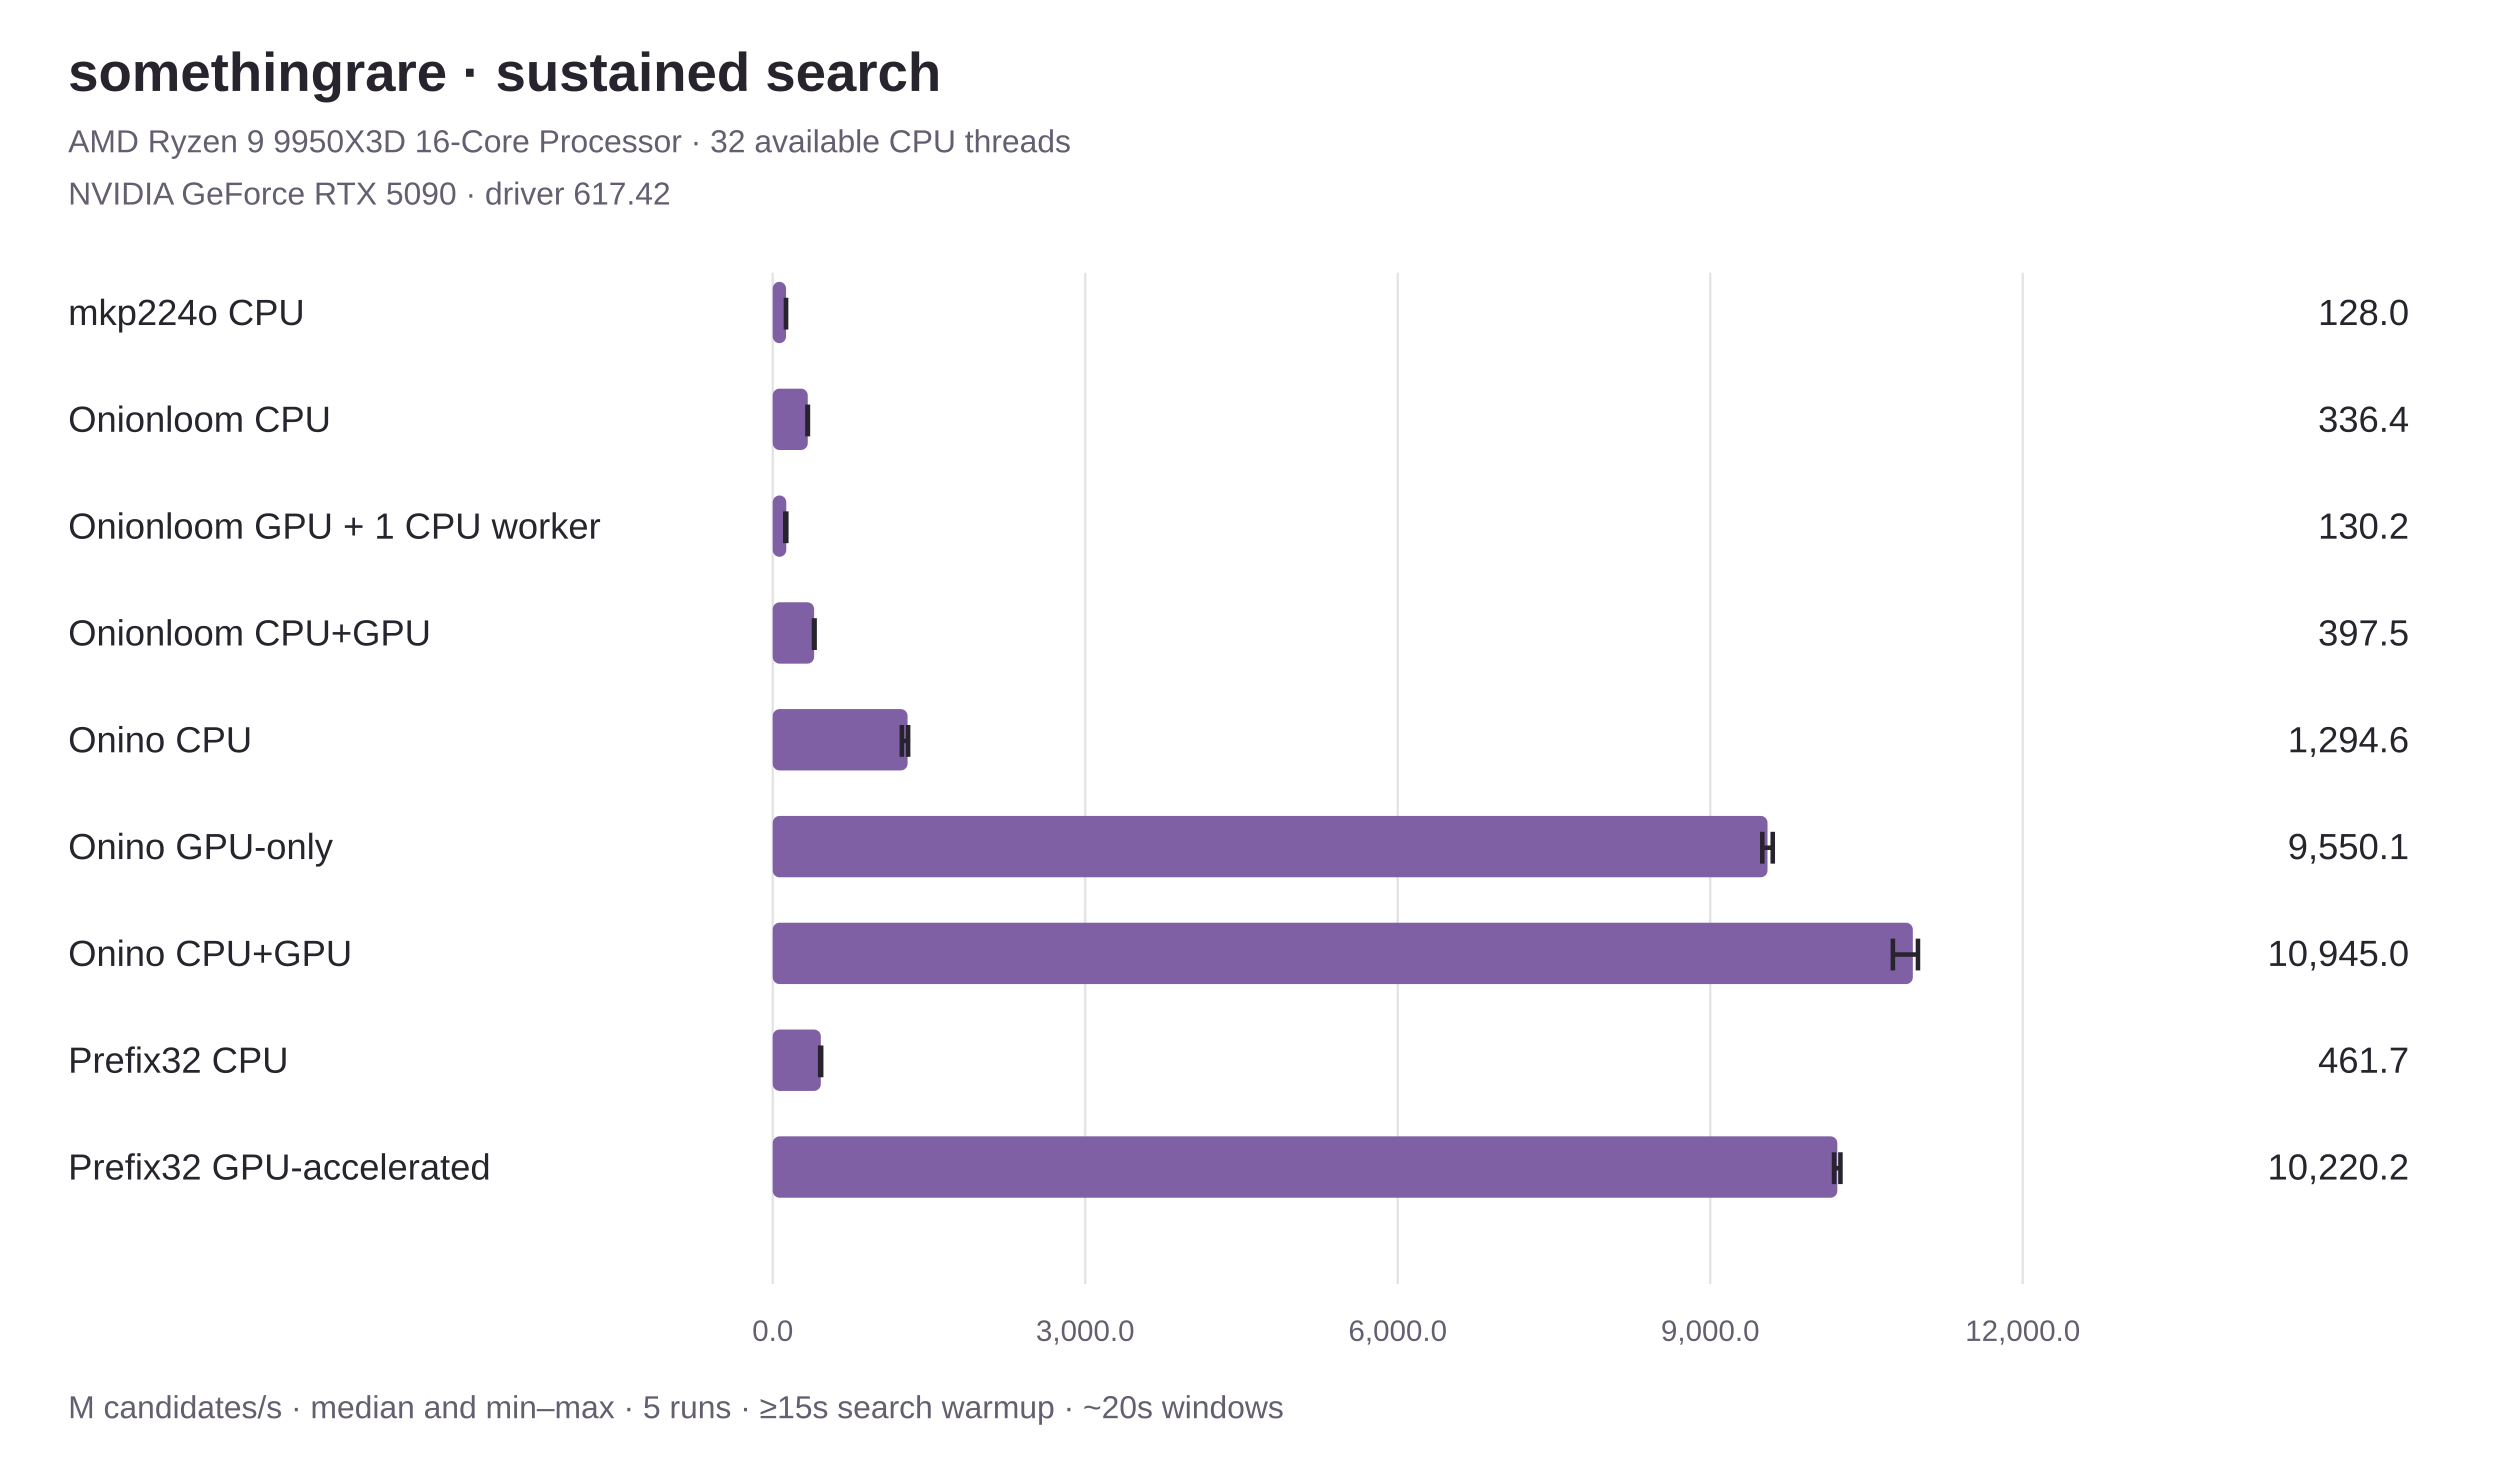
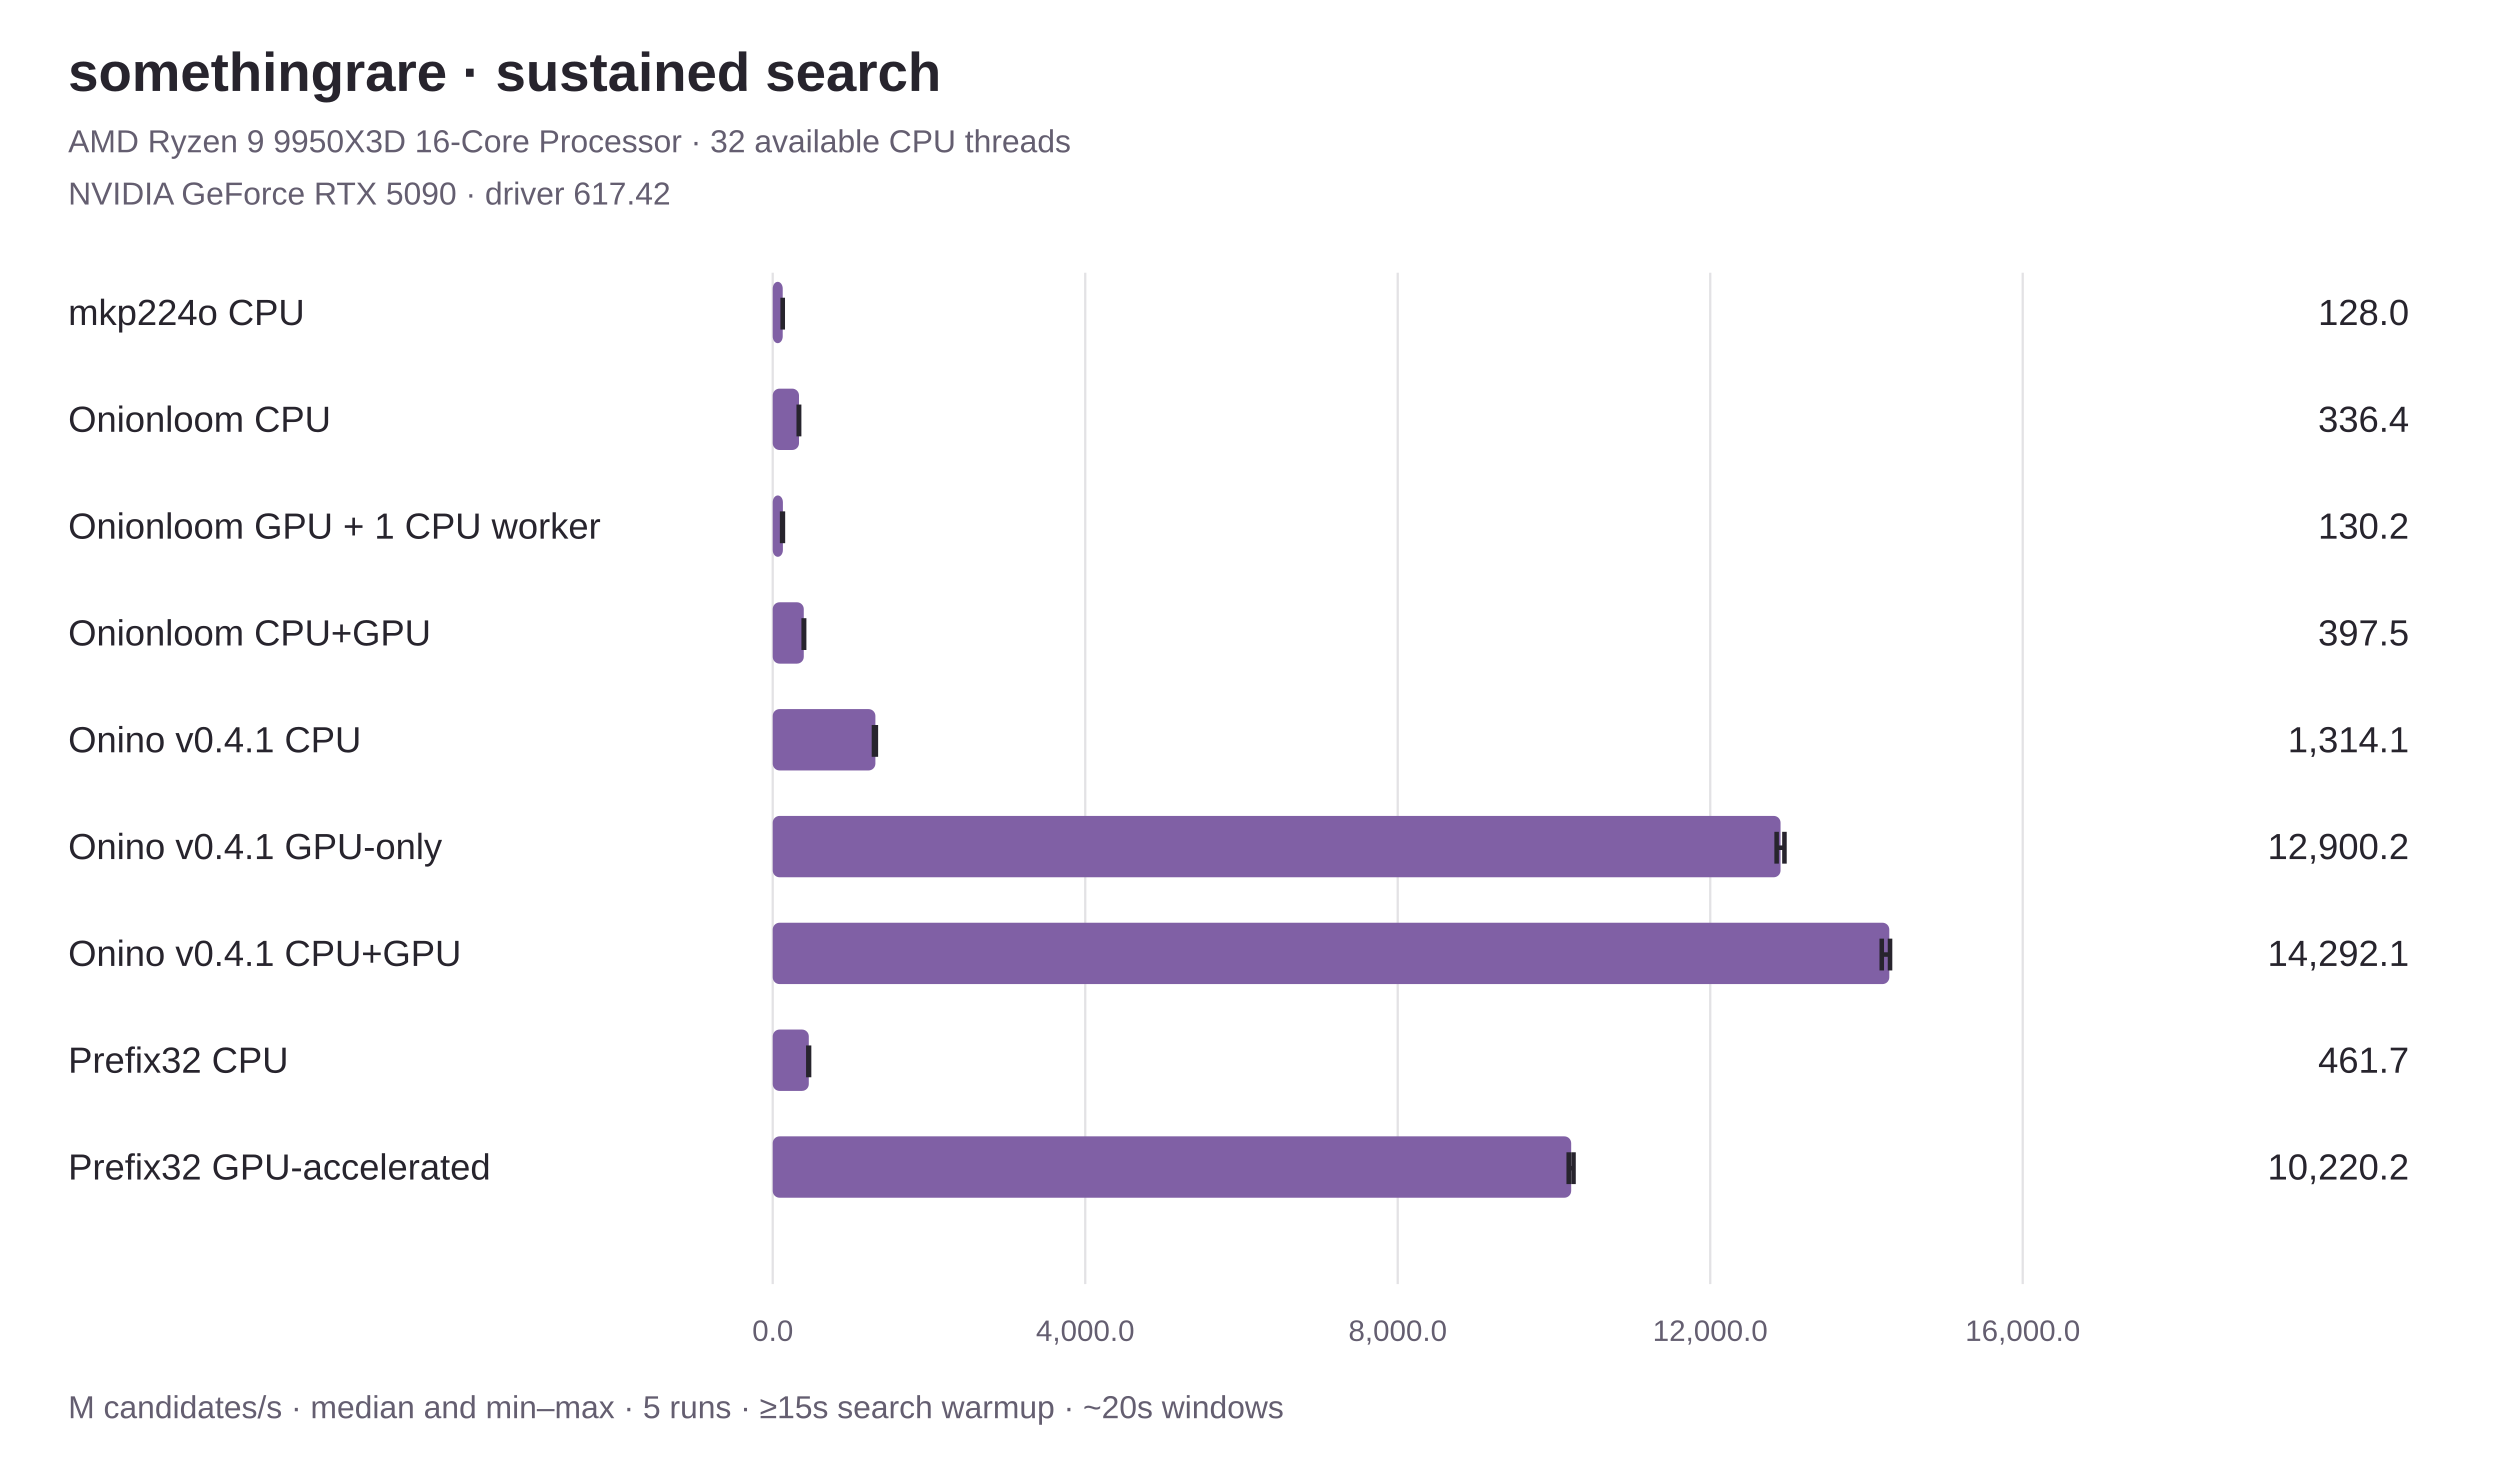
<svg xmlns="http://www.w3.org/2000/svg" viewBox="0 0 1100 650" role="img" aria-labelledby="title desc">
  <g font-family="Segoe UI,Arial,sans-serif" fill="#27242d">
    <text x="30" y="40" font-size="24" font-weight="700">somethingrare · sustained search</text>
    <text x="30" y="67" font-size="14" fill="#645e70">AMD Ryzen 9 9950X3D 16-Core Processor · 32 available CPU threads</text>
    <text x="30" y="90" font-size="14" fill="#645e70">NVIDIA GeForce RTX 5090 · driver 617.42</text>
    <path d="M340 120V565" stroke="#645e70" opacity="0.18" />
    <text x="340" y="590" text-anchor="middle" font-size="13" fill="#645e70">0.0</text>
    <path d="M477.5 120V565" stroke="#645e70" opacity="0.18" />
-     <text x="477.5" y="590" text-anchor="middle" font-size="13" fill="#645e70">3,000.0</text>
+     <text x="477.5" y="590" text-anchor="middle" font-size="13" fill="#645e70">4,000.0</text>
    <path d="M615 120V565" stroke="#645e70" opacity="0.18" />
-     <text x="615" y="590" text-anchor="middle" font-size="13" fill="#645e70">6,000.0</text>
+     <text x="615" y="590" text-anchor="middle" font-size="13" fill="#645e70">8,000.0</text>
    <path d="M752.5 120V565" stroke="#645e70" opacity="0.18" />
-     <text x="752.5" y="590" text-anchor="middle" font-size="13" fill="#645e70">9,000.0</text>
+     <text x="752.5" y="590" text-anchor="middle" font-size="13" fill="#645e70">12,000.0</text>
    <path d="M890 120V565" stroke="#645e70" opacity="0.18" />
-     <text x="890" y="590" text-anchor="middle" font-size="13" fill="#645e70">12,000.0</text>
+     <text x="890" y="590" text-anchor="middle" font-size="13" fill="#645e70">16,000.0</text>
    <text x="30" y="143" font-size="16">mkp224o CPU</text>
-     <rect x="340" y="124" width="5.866" height="27" rx="3" fill="#8060a5" />
-     <path d="M345.824 138H345.875M345.824 131V145M345.875 131V145" stroke="#27242d" stroke-width="2" />
+     <rect x="340" y="124" width="4.4" height="27" rx="3" fill="#8060a5" />
+     <path d="M344.368 138H344.407M344.368 131V145M344.407 131V145" stroke="#27242d" stroke-width="2" />
    <text x="1060" y="143" text-anchor="end" font-size="16">128.0</text>
    <text x="30" y="190" font-size="16">Onionloom CPU</text>
-     <rect x="340" y="171" width="15.419" height="27" rx="3" fill="#8060a5" />
-     <path d="M355.264 185H355.482M355.264 178V192M355.482 178V192" stroke="#27242d" stroke-width="2" />
+     <rect x="340" y="171" width="11.564" height="27" rx="3" fill="#8060a5" />
+     <path d="M351.448 185H351.612M351.448 178V192M351.612 178V192" stroke="#27242d" stroke-width="2" />
    <text x="1060" y="190" text-anchor="end" font-size="16">336.4</text>
    <text x="30" y="237" font-size="16">Onionloom GPU + 1 CPU worker</text>
-     <rect x="340" y="218" width="5.969" height="27" rx="3" fill="#8060a5" />
-     <path d="M345.518 232H345.97M345.518 225V239M345.97 225V239" stroke="#27242d" stroke-width="2" />
+     <rect x="340" y="218" width="4.477" height="27" rx="3" fill="#8060a5" />
+     <path d="M344.138 232H344.477M344.138 225V239M344.477 225V239" stroke="#27242d" stroke-width="2" />
    <text x="1060" y="237" text-anchor="end" font-size="16">130.2</text>
    <text x="30" y="284" font-size="16">Onionloom CPU+GPU</text>
-     <rect x="340" y="265" width="18.217" height="27" rx="3" fill="#8060a5" />
-     <path d="M358.158 279H358.423M358.158 272V286M358.423 272V286" stroke="#27242d" stroke-width="2" />
+     <rect x="340" y="265" width="13.662" height="27" rx="3" fill="#8060a5" />
+     <path d="M353.619 279H353.817M353.619 272V286M353.817 272V286" stroke="#27242d" stroke-width="2" />
    <text x="1060" y="284" text-anchor="end" font-size="16">397.5</text>
-     <text x="30" y="331" font-size="16">Onino CPU</text>
-     <rect x="340" y="312" width="59.334" height="27" rx="3" fill="#8060a5" />
-     <path d="M396.809 326H399.571M396.809 319V333M399.571 319V333" stroke="#27242d" stroke-width="2" />
-     <text x="1060" y="331" text-anchor="end" font-size="16">1,294.6</text>
-     <text x="30" y="378" font-size="16">Onino GPU-only</text>
-     <rect x="340" y="359" width="437.713" height="27" rx="3" fill="#8060a5" />
-     <path d="M775.415 373H780.005M775.415 366V380M780.005 366V380" stroke="#27242d" stroke-width="2" />
-     <text x="1060" y="378" text-anchor="end" font-size="16">9,550.1</text>
-     <text x="30" y="425" font-size="16">Onino CPU+GPU</text>
-     <rect x="340" y="406" width="501.646" height="27" rx="3" fill="#8060a5" />
-     <path d="M832.87 420H843.904M832.87 413V427M843.904 413V427" stroke="#27242d" stroke-width="2" />
-     <text x="1060" y="425" text-anchor="end" font-size="16">10,945.0</text>
+     <text x="30" y="331" font-size="16">Onino v0.4.1 CPU</text>
+     <rect x="340" y="312" width="45.172" height="27" rx="3" fill="#8060a5" />
+     <path d="M384.547 326H385.377M384.547 319V333M385.377 319V333" stroke="#27242d" stroke-width="2" />
+     <text x="1060" y="331" text-anchor="end" font-size="16">1,314.1</text>
+     <text x="30" y="378" font-size="16">Onino v0.4.1 GPU-only</text>
+     <rect x="340" y="359" width="443.443" height="27" rx="3" fill="#8060a5" />
+     <path d="M781.72 373H785.155M781.72 366V380M785.155 366V380" stroke="#27242d" stroke-width="2" />
+     <text x="1060" y="378" text-anchor="end" font-size="16">12,900.2</text>
+     <text x="30" y="425" font-size="16">Onino v0.4.1 CPU+GPU</text>
+     <rect x="340" y="406" width="491.29" height="27" rx="3" fill="#8060a5" />
+     <path d="M827.977 420H831.614M827.977 413V427M831.614 413V427" stroke="#27242d" stroke-width="2" />
+     <text x="1060" y="425" text-anchor="end" font-size="16">14,292.1</text>
    <text x="30" y="472" font-size="16">Prefix32 CPU</text>
-     <rect x="340" y="453" width="21.163" height="27" rx="3" fill="#8060a5" />
-     <path d="M360.885 467H361.313M360.885 460V474M361.313 460V474" stroke="#27242d" stroke-width="2" />
+     <rect x="340" y="453" width="15.872" height="27" rx="3" fill="#8060a5" />
+     <path d="M355.664 467H355.985M355.664 460V474M355.985 460V474" stroke="#27242d" stroke-width="2" />
    <text x="1060" y="472" text-anchor="end" font-size="16">461.7</text>
    <text x="30" y="519" font-size="16">Prefix32 GPU-accelerated</text>
-     <rect x="340" y="500" width="468.425" height="27" rx="3" fill="#8060a5" />
-     <path d="M806.982 514H809.788M806.982 507V521M809.788 507V521" stroke="#27242d" stroke-width="2" />
+     <rect x="340" y="500" width="351.319" height="27" rx="3" fill="#8060a5" />
+     <path d="M690.237 514H692.341M690.237 507V521M692.341 507V521" stroke="#27242d" stroke-width="2" />
    <text x="1060" y="519" text-anchor="end" font-size="16">10,220.2</text>
    <text x="30" y="624" font-size="14" fill="#645e70">M candidates/s · median and min–max · 5 runs · ≥15s search warmup · ~20s windows</text>
  </g>
</svg>
